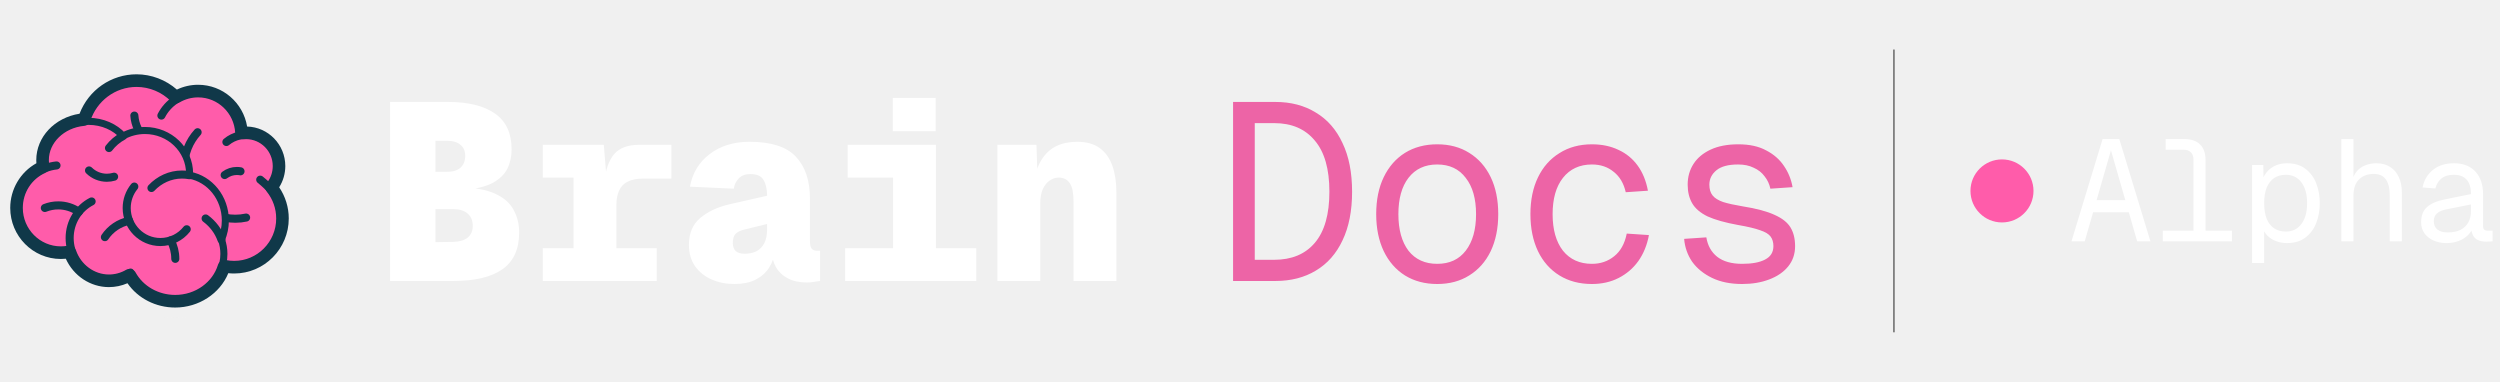
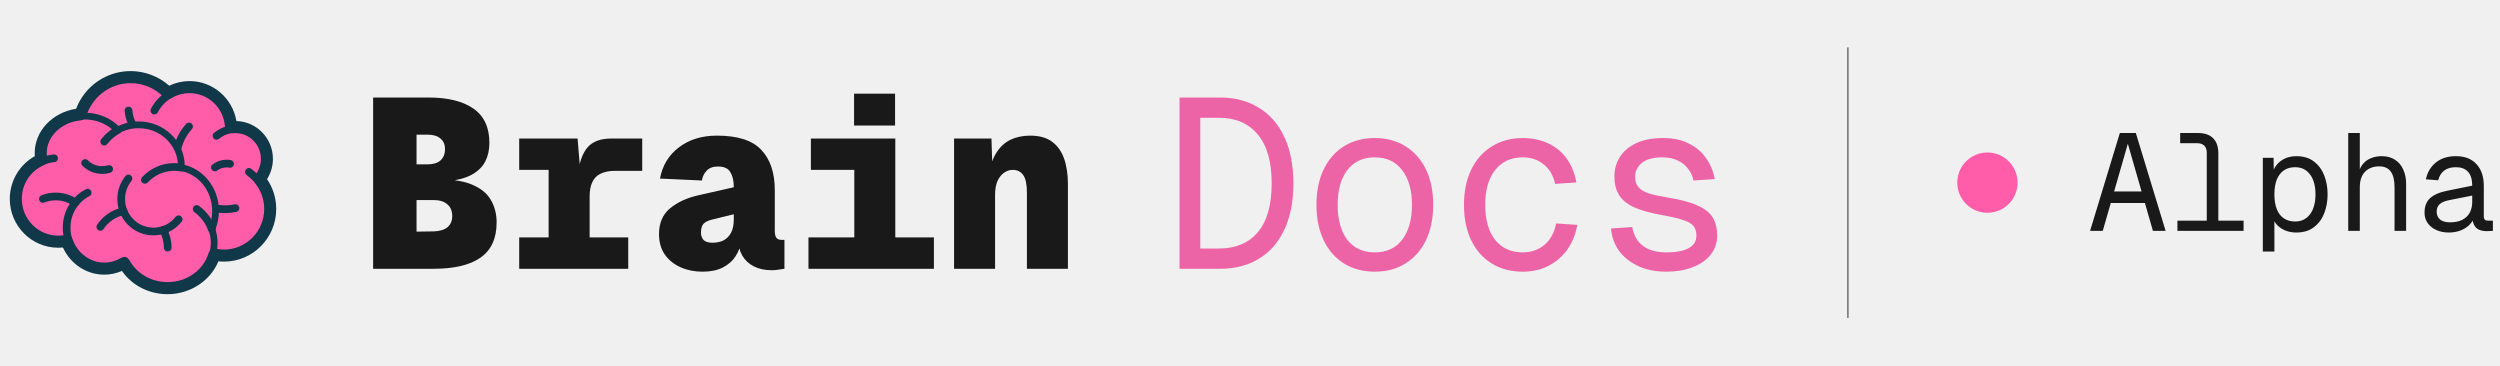
- <svg xmlns="http://www.w3.org/2000/svg" width="1388" height="212" viewBox="0 0 1388 212" fill="none">
-   <mask id="mask0_10_24" style="mask-type:luminance" maskUnits="userSpaceOnUse" x="0" y="35" width="166" height="142">
+ <svg xmlns="http://www.w3.org/2000/svg" width="1451" height="212" viewBox="0 0 1451 212" fill="none">
+   <mask id="mask0_30_16" style="mask-type:luminance" maskUnits="userSpaceOnUse" x="0" y="35" width="166" height="142">
    <path d="M166 35.528H0V176.472H166V35.528Z" fill="white" />
  </mask>
-   <g mask="url(#mask0_10_24)">
-     <path d="M155.736 121.287C155.736 124.533 155.147 127.638 154.068 130.501C150.377 140.278 140.999 147.224 130.009 147.224C118.761 147.224 109.204 139.949 105.704 129.809C84.926 131.315 73.045 121.952 68.105 104.105C55.625 100.683 46.452 89.18 46.452 75.512C46.452 66.673 50.291 58.736 56.38 53.31C61.561 48.686 68.375 45.88 75.84 45.88C84.392 45.88 92.093 49.562 97.457 55.447C101.065 53.068 105.376 51.689 110.007 51.689C113.239 51.689 116.319 52.363 119.111 53.579C127.187 57.094 132.866 65.144 132.992 74.548C132.997 74.658 132.997 74.764 132.997 74.874L132.992 75.266V75.27C134.166 75.01 135.385 74.874 136.639 74.874C142.239 74.874 147.215 77.579 150.35 81.762H150.355C152.53 84.665 153.819 88.281 153.819 92.201C153.826 96.266 152.406 100.203 149.809 103.312C149.614 103.552 149.411 103.786 149.201 104.013C153.268 108.598 155.736 114.654 155.736 121.287Z" fill="#FF5CAA" />
+   <g mask="url(#mask0_30_16)">
+     <path d="M155.736 121.287C155.736 124.533 155.147 127.638 154.068 130.501C150.377 140.278 140.999 147.224 130.008 147.224C118.761 147.224 109.204 139.949 105.704 129.809C84.926 131.315 73.045 121.952 68.104 104.105C55.625 100.683 46.452 89.18 46.452 75.512C46.452 66.673 50.291 58.736 56.38 53.31C61.561 48.686 68.375 45.88 75.84 45.88C84.392 45.88 92.093 49.562 97.457 55.447C101.065 53.068 105.376 51.689 110.007 51.689C113.239 51.689 116.319 52.363 119.11 53.579C127.186 57.094 132.866 65.144 132.992 74.548C132.996 74.658 132.996 74.764 132.996 74.874L132.992 75.266V75.27C134.166 75.01 135.385 74.874 136.639 74.874C142.239 74.874 147.215 77.579 150.35 81.762H150.355C152.53 84.665 153.819 88.281 153.819 92.201C153.826 96.266 152.406 100.203 149.809 103.312C149.614 103.552 149.411 103.786 149.201 104.013C153.268 108.598 155.736 114.654 155.736 121.287Z" fill="#FF5CAA" />
    <path d="M109.718 73.417C105.064 78.517 102.221 85.326 102.221 92.804C102.221 108.62 114.938 121.442 130.623 121.442C132.647 121.443 134.665 121.227 136.644 120.797M74.595 64.173C75.305 74.516 83.852 82.684 94.29 82.684M125.689 78.843C127.8 77.075 130.304 75.848 132.987 75.267M97.453 55.443C94.146 57.614 91.429 60.623 89.599 64.173" stroke="#103849" stroke-width="4.482" stroke-miterlimit="10" stroke-linecap="round" stroke-linejoin="round" />
    <path d="M155.733 121.282C155.733 135.609 144.215 147.22 130.005 147.22C118.758 147.22 109.201 139.944 105.701 129.805C84.923 131.31 73.042 121.947 68.101 104.101C55.622 100.679 46.449 89.175 46.449 75.508C46.449 59.142 59.605 45.876 75.837 45.876C84.389 45.876 92.09 49.557 97.455 55.442C101.062 53.063 105.373 51.685 110.004 51.685C122.701 51.685 132.993 62.066 132.993 74.869L132.989 75.262V75.266C134.163 75.006 135.382 74.869 136.636 74.869C146.123 74.869 153.815 82.625 153.815 92.196C153.815 96.763 152.064 100.912 149.198 104.008C153.265 108.593 155.733 114.649 155.733 121.282Z" stroke="#103849" stroke-width="3.921" stroke-miterlimit="10" stroke-linejoin="round" />
-     <path d="M149.2 104.008C149.2 104.008 147.205 101.921 144.477 99.75M72.484 151.047C71.357 148.675 70.637 146.129 70.352 143.514" stroke="#103849" stroke-width="4.482" stroke-miterlimit="10" stroke-linecap="round" stroke-linejoin="round" />
-     <path d="M122.928 133.009C123.837 135.553 124.301 138.237 124.299 140.941C124.299 154.85 112.191 166.12 97.252 166.12C86.174 166.12 76.656 159.923 72.48 151.049C69.039 153.406 64.91 154.78 60.477 154.78C50.536 154.78 42.149 147.882 39.519 138.448C37.642 138.92 35.714 139.158 33.78 139.157C20.793 139.157 10.262 128.542 10.262 115.444C10.262 105.384 16.477 96.787 25.248 93.347C24.904 91.907 24.72 90.414 24.72 88.882C24.72 77.003 35.667 67.375 49.172 67.375C56.926 67.375 63.844 70.555 68.322 75.505C71.913 73.563 76.053 72.449 80.465 72.449C94.15 72.449 105.245 83.147 105.245 96.342C105.246 96.654 105.239 96.965 105.223 97.276C116.515 99.363 125.097 109.82 125.097 122.407C125.097 126.19 124.325 129.781 122.928 133.009Z" fill="#FF5CAA" />
-     <path d="M114.156 121.288C118.186 124.291 121.272 128.352 122.931 133.012M39.523 138.451C38.964 136.452 38.666 134.341 38.666 132.157C38.666 123.242 43.642 115.531 50.867 111.844M31.377 91.862C29.236 92.082 27.183 92.589 25.252 93.35M68.331 75.513L68.326 75.508C65.255 77.182 62.591 79.464 60.507 82.186" stroke="#103849" stroke-width="4.482" stroke-miterlimit="10" stroke-linecap="round" stroke-linejoin="round" />
-     <path d="M122.94 133.01C123.849 135.554 124.313 138.238 124.311 140.942C124.311 154.852 112.203 166.122 97.263 166.122C86.187 166.122 76.668 159.925 72.493 151.05C69.051 153.407 64.923 154.781 60.489 154.781C50.548 154.781 42.161 147.884 39.532 138.45C37.654 138.921 35.727 139.16 33.792 139.159C20.806 139.159 10.274 128.544 10.274 115.446C10.274 105.386 16.49 96.789 25.261 93.349C24.916 91.909 24.732 90.416 24.732 88.883C24.732 77.005 35.679 67.377 49.185 67.377C56.938 67.377 63.857 70.556 68.334 75.507C71.925 73.564 76.066 72.451 80.478 72.451C94.163 72.451 105.257 83.149 105.257 96.344C105.259 96.655 105.251 96.966 105.235 97.277C116.527 99.365 125.11 109.821 125.11 122.409C125.11 126.192 124.337 129.782 122.939 133.009L122.94 133.01Z" stroke="#103849" stroke-width="3.921" stroke-miterlimit="10" stroke-linejoin="round" />
+     <path d="M149.199 104.008C149.199 104.008 147.205 101.921 144.477 99.75M72.483 151.047C71.357 148.675 70.637 146.129 70.352 143.514" stroke="#103849" stroke-width="4.482" stroke-miterlimit="10" stroke-linecap="round" stroke-linejoin="round" />
+     <path d="M122.928 133.009C123.837 135.553 124.301 138.237 124.299 140.941C124.299 154.85 112.191 166.12 97.252 166.12C86.174 166.12 76.656 159.923 72.48 151.049C69.039 153.406 64.91 154.78 60.477 154.78C50.536 154.78 42.148 147.882 39.519 138.448C37.642 138.92 35.714 139.158 33.779 139.157C20.793 139.157 10.262 128.542 10.262 115.444C10.262 105.384 16.477 96.787 25.248 93.347C24.903 91.907 24.72 90.414 24.72 88.882C24.72 77.003 35.666 67.375 49.172 67.375C56.926 67.375 63.844 70.555 68.322 75.505C71.912 73.563 76.053 72.449 80.465 72.449C94.15 72.449 105.245 83.147 105.245 96.342C105.246 96.654 105.239 96.965 105.223 97.276C116.515 99.363 125.097 109.82 125.097 122.407C125.097 126.19 124.324 129.781 122.928 133.009Z" fill="#FF5CAA" />
+     <path d="M114.156 121.288C118.187 124.291 121.272 128.352 122.931 133.012M39.523 138.451C38.964 136.452 38.667 134.341 38.667 132.157C38.667 123.242 43.642 115.531 50.867 111.844M31.377 91.862C29.236 92.082 27.183 92.589 25.252 93.35M68.331 75.513L68.326 75.508C65.255 77.182 62.591 79.464 60.507 82.186" stroke="#103849" stroke-width="4.482" stroke-miterlimit="10" stroke-linecap="round" stroke-linejoin="round" />
+     <path d="M122.94 133.01C123.849 135.554 124.313 138.238 124.311 140.942C124.311 154.852 112.203 166.122 97.264 166.122C86.187 166.122 76.668 159.925 72.493 151.05C69.051 153.407 64.923 154.781 60.489 154.781C50.548 154.781 42.161 147.884 39.532 138.45C37.654 138.921 35.727 139.16 33.792 139.159C20.806 139.159 10.274 128.544 10.274 115.446C10.274 105.386 16.49 96.789 25.261 93.349C24.916 91.909 24.732 90.416 24.732 88.883C24.732 77.005 35.679 67.377 49.185 67.377C56.938 67.377 63.857 70.556 68.334 75.507C71.925 73.564 76.066 72.451 80.478 72.451C94.163 72.451 105.257 83.149 105.257 96.344C105.259 96.655 105.251 96.966 105.235 97.277C116.527 99.365 125.11 109.821 125.11 122.409C125.11 126.192 124.337 129.782 122.94 133.009L122.94 133.01Z" stroke="#103849" stroke-width="3.921" stroke-miterlimit="10" stroke-linejoin="round" />
    <path d="M84.085 104.376C88.436 99.761 94.442 96.902 101.072 96.902C102.488 96.902 103.873 97.03 105.222 97.28M103.666 127.282C100.239 131.603 94.965 134.372 89.05 134.372C78.72 134.372 70.346 125.928 70.346 115.513C70.34 111.164 71.83 106.947 74.563 103.583" stroke="#103849" stroke-width="4.482" stroke-miterlimit="10" stroke-linecap="round" stroke-linejoin="round" />
-     <path d="M97.327 143.709C97.327 140.005 96.401 136.521 94.766 133.478M58.237 131.663C61.321 127.056 66.122 123.722 71.717 122.591M24.892 115.464C27.261 114.518 29.786 114.031 32.335 114.032C36.421 114.027 40.411 115.277 43.774 117.618M63.346 98.106C62.073 98.484 60.726 98.687 59.332 98.687C55.631 98.692 52.076 97.235 49.427 94.629M124.732 97.187C126.69 95.714 129.068 94.92 131.511 94.924C132.19 94.923 132.867 94.984 133.535 95.105" stroke="#103849" stroke-width="4.482" stroke-miterlimit="10" stroke-linecap="round" stroke-linejoin="round" />
+     <path d="M97.327 143.709C97.327 140.005 96.4 136.521 94.766 133.478M58.237 131.663C61.32 127.056 66.121 123.722 71.717 122.591M24.891 115.464C27.261 114.518 29.786 114.031 32.334 114.032C36.421 114.027 40.411 115.277 43.774 117.618M63.346 98.106C62.073 98.484 60.726 98.687 59.331 98.687C55.631 98.692 52.076 97.235 49.427 94.629M124.732 97.187C126.69 95.714 129.068 94.92 131.511 94.924C132.19 94.923 132.867 94.984 133.535 95.105" stroke="#103849" stroke-width="4.482" stroke-miterlimit="10" stroke-linecap="round" stroke-linejoin="round" />
    <path d="M151.22 104.022C153.893 100.678 155.352 96.531 155.352 92.201C155.352 81.797 146.959 73.332 136.643 73.332C135.922 73.332 135.202 73.374 134.489 73.458C133.759 60.48 123.058 50.148 110.01 50.148C105.66 50.148 101.433 51.296 97.71 53.481C91.908 47.635 84.044 44.347 75.843 44.339C62.096 44.339 50.422 53.434 46.414 65.968C33.385 67.197 23.2 77.005 23.2 88.884C23.2 90.066 23.302 91.251 23.504 92.419C14.493 96.491 8.742 105.392 8.742 115.446C8.742 129.372 19.977 140.701 33.788 140.701C35.365 140.701 36.939 140.553 38.489 140.258C41.767 149.786 50.617 156.323 60.486 156.323C64.49 156.326 68.425 155.264 71.893 153.246C76.775 162.059 86.542 167.664 97.26 167.664C110.309 167.664 121.336 159.439 124.743 148.245C126.456 148.585 128.219 148.765 130.012 148.765C145.041 148.765 157.269 136.438 157.269 121.287C157.269 114.975 155.13 108.896 151.22 104.022Z" stroke="#103849" stroke-width="7.843" stroke-miterlimit="10" stroke-linejoin="round" />
    <path d="M75.838 35.528C67.763 35.528 59.995 37.953 53.375 42.539C47.659 46.5 43.128 51.841 40.135 58.114C25.566 61.674 15.15 73.495 14.491 87.474C5.474 93.787 0 104.21 0 115.445C0 134.031 14.84 149.187 33.199 149.503C38.995 159.107 49.33 165.13 60.48 165.13C63.329 165.13 66.128 164.75 68.843 163.995C75.871 171.875 86.195 176.472 97.255 176.472C104.746 176.472 112.002 174.329 118.24 170.279C123.308 166.988 127.392 162.643 130.218 157.571C149.968 157.457 165.999 141.223 165.999 121.285C165.999 115.125 164.471 109.148 161.552 103.803C163.22 100.166 164.083 96.206 164.082 92.199C164.082 84.94 161.307 78.077 156.269 72.873C152.296 68.769 147.267 66.058 141.795 65.009C139.944 58.954 136.402 53.498 131.56 49.34C125.545 44.177 117.905 41.34 110.006 41.337C106.323 41.337 102.628 41.967 99.146 43.174C92.382 38.222 84.231 35.528 75.838 35.528ZM75.838 41.254C84.025 41.254 92.055 44.32 98.205 49.732C101.893 47.974 105.924 47.062 110.005 47.063C123.596 47.063 135.01 57.029 137.202 70.255C148.943 70.558 158.403 80.286 158.403 92.199C158.399 96.373 157.218 100.46 154.998 103.983C158.444 109.047 160.32 115.105 160.32 121.285C160.32 138.137 146.721 151.847 130.006 151.847C128.925 151.847 127.84 151.788 126.76 151.67C122.095 163.024 110.339 170.746 97.254 170.746C86.463 170.746 76.575 165.643 70.773 157.253C67.523 158.671 64.021 159.403 60.48 159.405C50.165 159.405 40.834 153.168 36.538 143.648C35.623 143.738 34.702 143.783 33.783 143.783C18.286 143.783 5.679 131.071 5.679 115.445C5.679 105.071 11.31 95.567 20.202 90.632C20.159 90.05 20.137 89.466 20.137 88.882C20.137 76.066 30.332 65.299 44.159 63.142C49.21 49.97 61.701 41.254 75.838 41.254Z" fill="#F0F0F0" />
  </g>
-   <path d="M216.56 156V56.6H248.76C259.96 56.6 268.64 58.747 274.8 63.04C280.96 67.333 284.04 73.96 284.04 82.92C284.04 86.933 283.247 90.527 281.66 93.7C280.073 96.78 277.46 99.347 273.82 101.4C270.18 103.36 265.28 104.667 259.12 105.32V104.2C266.213 104.573 271.86 105.88 276.06 108.12C280.353 110.267 283.433 113.16 285.3 116.8C287.26 120.44 288.24 124.547 288.24 129.12C288.24 138.36 285.113 145.173 278.86 149.56C272.7 153.853 263.6 156 251.56 156H216.56ZM241.76 134.44L251.56 134.3C255.107 134.207 257.813 133.413 259.68 131.92C261.547 130.333 262.48 128.187 262.48 125.48C262.48 122.493 261.547 120.207 259.68 118.62C257.813 116.94 255.107 116.1 251.56 116.1H241.76V134.44ZM241.76 95.38H248.2C251.467 95.38 253.94 94.633 255.62 93.14C257.393 91.553 258.28 89.36 258.28 86.56C258.28 83.853 257.393 81.8 255.62 80.4C253.94 78.907 251.467 78.16 248.2 78.16H241.76V95.38ZM318.425 156V80.4H335.225L336.905 100.56L335.505 100.84C336.252 94.12 338.072 89.033 340.965 85.58C343.952 82.127 348.572 80.4 354.825 80.4H372.745V99.16H357.065C353.612 99.16 350.765 99.72 348.525 100.84C346.379 101.867 344.792 103.5 343.765 105.74C342.739 107.887 342.225 110.64 342.225 114V156H318.425ZM301.345 156V137.8H364.625V156H301.345ZM301.345 98.6V80.4H332.985V98.6H301.345ZM407.691 157.68C403.117 157.68 398.917 156.84 395.091 155.16C391.264 153.48 388.184 151.007 385.851 147.74C383.611 144.473 382.491 140.507 382.491 135.84C382.491 129.493 384.591 124.547 388.791 121C393.084 117.453 398.451 114.933 404.891 113.44L425.891 108.68C425.891 105.04 425.237 102.147 423.931 100C422.717 97.76 420.291 96.64 416.651 96.64C413.757 96.64 411.564 97.48 410.071 99.16C408.577 100.747 407.691 102.613 407.411 104.76L383.051 103.64C384.451 96.08 388.091 90.06 393.971 85.58C399.944 81.007 407.317 78.72 416.091 78.72C428.131 78.72 436.717 81.473 441.851 86.98C447.077 92.487 449.691 100.28 449.691 110.36V133.88C449.691 135.933 450.017 137.333 450.671 138.08C451.324 138.827 452.211 139.2 453.331 139.2H455.291V156C454.731 156.093 453.751 156.233 452.351 156.42C451.044 156.7 449.597 156.84 448.011 156.84C443.904 156.84 440.404 156.093 437.511 154.6C434.617 153.107 432.377 151.007 430.791 148.3C429.297 145.593 428.457 142.467 428.271 138.92H430.231C429.951 142.467 428.877 145.687 427.011 148.58C425.237 151.38 422.717 153.62 419.451 155.3C416.277 156.887 412.357 157.68 407.691 157.68ZM413.431 140.88C415.951 140.88 418.144 140.413 420.011 139.48C421.877 138.453 423.324 136.96 424.351 135C425.377 132.947 425.891 130.427 425.891 127.44V124.36L413.291 127.44C410.957 128 409.277 128.84 408.251 129.96C407.317 131.08 406.851 132.76 406.851 135C406.851 136.773 407.364 138.22 408.391 139.34C409.511 140.367 411.191 140.88 413.431 140.88ZM495.836 156V80.4H519.636V156H495.836ZM469.236 156V137.8H542.036V156H469.236ZM470.636 98.6V80.4H513.756V98.6H470.636ZM495.696 72.84V54.36H519.496V72.84H495.696ZM553.741 156V80.4H575.441L576.141 101.96L573.901 101.4C574.741 96.173 576.235 91.88 578.381 88.52C580.528 85.16 583.235 82.687 586.501 81.1C589.861 79.513 593.688 78.72 597.981 78.72C603.208 78.72 607.408 79.887 610.581 82.22C613.755 84.553 616.088 87.82 617.581 92.02C619.075 96.22 619.821 101.167 619.821 106.86V156H596.021V111.76C596.021 107 595.321 103.64 593.921 101.68C592.521 99.627 590.468 98.6 587.761 98.6C585.988 98.6 584.308 99.16 582.721 100.28C581.228 101.307 579.968 102.893 578.941 105.04C578.008 107.187 577.541 109.893 577.541 113.16V156H553.741Z" fill="white" />
+   <path d="M216.56 156V56.6H248.76C259.96 56.6 268.64 58.747 274.8 63.04C280.96 67.333 284.04 73.96 284.04 82.92C284.04 86.933 283.247 90.527 281.66 93.7C280.073 96.78 277.46 99.347 273.82 101.4C270.18 103.36 265.28 104.667 259.12 105.32V104.2C266.213 104.573 271.86 105.88 276.06 108.12C280.353 110.267 283.433 113.16 285.3 116.8C287.26 120.44 288.24 124.547 288.24 129.12C288.24 138.36 285.113 145.173 278.86 149.56C272.7 153.853 263.6 156 251.56 156H216.56ZM241.76 134.44L251.56 134.3C255.107 134.207 257.813 133.413 259.68 131.92C261.547 130.333 262.48 128.187 262.48 125.48C262.48 122.493 261.547 120.207 259.68 118.62C257.813 116.94 255.107 116.1 251.56 116.1H241.76V134.44ZM241.76 95.38H248.2C251.467 95.38 253.94 94.633 255.62 93.14C257.393 91.553 258.28 89.36 258.28 86.56C258.28 83.853 257.393 81.8 255.62 80.4C253.94 78.907 251.467 78.16 248.2 78.16H241.76V95.38ZM318.425 156V80.4H335.225L336.905 100.56L335.505 100.84C336.252 94.12 338.072 89.033 340.965 85.58C343.952 82.127 348.572 80.4 354.825 80.4H372.745V99.16H357.065C353.612 99.16 350.765 99.72 348.525 100.84C346.379 101.867 344.792 103.5 343.765 105.74C342.739 107.887 342.225 110.64 342.225 114V156H318.425ZM301.345 156V137.8H364.625V156H301.345ZM301.345 98.6V80.4H332.985V98.6H301.345ZM407.691 157.68C403.117 157.68 398.917 156.84 395.091 155.16C391.264 153.48 388.184 151.007 385.851 147.74C383.611 144.473 382.491 140.507 382.491 135.84C382.491 129.493 384.591 124.547 388.791 121C393.084 117.453 398.451 114.933 404.891 113.44L425.891 108.68C425.891 105.04 425.237 102.147 423.931 100C422.717 97.76 420.291 96.64 416.651 96.64C413.757 96.64 411.564 97.48 410.071 99.16C408.577 100.747 407.691 102.613 407.411 104.76L383.051 103.64C384.451 96.08 388.091 90.06 393.971 85.58C399.944 81.007 407.317 78.72 416.091 78.72C428.131 78.72 436.717 81.473 441.851 86.98C447.077 92.487 449.691 100.28 449.691 110.36V133.88C449.691 135.933 450.017 137.333 450.671 138.08C451.324 138.827 452.211 139.2 453.331 139.2H455.291V156C454.731 156.093 453.751 156.233 452.351 156.42C451.044 156.7 449.597 156.84 448.011 156.84C443.904 156.84 440.404 156.093 437.511 154.6C434.617 153.107 432.377 151.007 430.791 148.3C429.297 145.593 428.457 142.467 428.271 138.92H430.231C429.951 142.467 428.877 145.687 427.011 148.58C425.237 151.38 422.717 153.62 419.451 155.3C416.277 156.887 412.357 157.68 407.691 157.68ZM413.431 140.88C415.951 140.88 418.144 140.413 420.011 139.48C421.877 138.453 423.324 136.96 424.351 135C425.377 132.947 425.891 130.427 425.891 127.44V124.36L413.291 127.44C410.957 128 409.277 128.84 408.251 129.96C407.317 131.08 406.851 132.76 406.851 135C406.851 136.773 407.364 138.22 408.391 139.34C409.511 140.367 411.191 140.88 413.431 140.88ZM495.836 156V80.4H519.636V156H495.836ZM469.236 156V137.8H542.036V156H469.236ZM470.636 98.6V80.4H513.756V98.6H470.636ZM495.696 72.84V54.36H519.496V72.84H495.696ZM553.741 156V80.4H575.441L576.141 101.96L573.901 101.4C574.741 96.173 576.235 91.88 578.381 88.52C580.528 85.16 583.235 82.687 586.501 81.1C589.861 79.513 593.688 78.72 597.981 78.72C603.208 78.72 607.408 79.887 610.581 82.22C613.755 84.553 616.088 87.82 617.581 92.02C619.075 96.22 619.821 101.167 619.821 106.86V156H596.021V111.76C596.021 107 595.321 103.64 593.921 101.68C592.521 99.627 590.468 98.6 587.761 98.6C585.988 98.6 584.308 99.16 582.721 100.28C581.228 101.307 579.968 102.893 578.941 105.04C578.008 107.187 577.541 109.893 577.541 113.16V156H553.741Z" fill="#191919" />
  <path d="M684.6 156V56.6H708.12C716.707 56.6 724.173 58.56 730.52 62.48C736.96 66.307 741.907 71.953 745.36 79.42C748.907 86.793 750.68 95.8 750.68 106.44C750.68 117.08 748.907 126.087 745.36 133.46C741.907 140.833 736.96 146.433 730.52 150.26C724.173 154.087 716.707 156 708.12 156H684.6ZM696.64 144.24H707.42C717.127 144.24 724.64 141.113 729.96 134.86C735.373 128.513 738.08 119.04 738.08 106.44C738.08 93.84 735.373 84.367 729.96 78.02C724.64 71.58 717.127 68.36 707.42 68.36H696.64V144.24ZM797.945 157.68C791.132 157.68 785.159 156.093 780.025 152.92C774.985 149.747 771.065 145.267 768.265 139.48C765.465 133.6 764.065 126.74 764.065 118.9C764.065 110.967 765.465 104.107 768.265 98.32C771.065 92.533 774.985 88.053 780.025 84.88C785.159 81.707 791.132 80.12 797.945 80.12C804.759 80.12 810.685 81.707 815.725 84.88C820.859 88.053 824.825 92.533 827.625 98.32C830.425 104.107 831.825 110.967 831.825 118.9C831.825 126.74 830.425 133.6 827.625 139.48C824.825 145.267 820.859 149.747 815.725 152.92C810.685 156.093 804.759 157.68 797.945 157.68ZM797.945 146.48C804.759 146.48 810.032 144.053 813.765 139.2C817.592 134.253 819.505 127.487 819.505 118.9C819.505 110.313 817.592 103.593 813.765 98.74C810.032 93.793 804.759 91.32 797.945 91.32C791.132 91.32 785.812 93.793 781.985 98.74C778.252 103.593 776.385 110.313 776.385 118.9C776.385 127.487 778.252 134.253 781.985 139.2C785.812 144.053 791.132 146.48 797.945 146.48ZM883.851 157.68C876.944 157.68 870.924 156.093 865.791 152.92C860.657 149.747 856.691 145.267 853.891 139.48C851.091 133.6 849.691 126.74 849.691 118.9C849.691 111.06 851.091 104.247 853.891 98.46C856.691 92.673 860.657 88.193 865.791 85.02C870.924 81.753 876.944 80.12 883.851 80.12C889.357 80.12 894.257 81.147 898.551 83.2C902.844 85.16 906.391 88.053 909.191 91.88C911.991 95.707 913.904 100.373 914.931 105.88L902.611 106.72C901.491 101.773 899.251 97.993 895.891 95.38C892.624 92.673 888.611 91.32 883.851 91.32C877.037 91.32 871.671 93.793 867.751 98.74C863.924 103.593 862.011 110.313 862.011 118.9C862.011 127.487 863.924 134.253 867.751 139.2C871.671 144.053 877.037 146.48 883.851 146.48C888.611 146.48 892.717 145.08 896.171 142.28C899.717 139.48 902.051 135.28 903.171 129.68L915.491 130.52C914.464 136.027 912.504 140.833 909.611 144.94C906.717 148.953 903.077 152.08 898.691 154.32C894.304 156.56 889.357 157.68 883.851 157.68ZM967.236 157.68C960.796 157.68 955.243 156.56 950.576 154.32C945.909 152.08 942.223 149.093 939.516 145.36C936.903 141.533 935.409 137.287 935.036 132.62L947.356 131.78C948.103 136.353 950.109 139.947 953.376 142.56C956.736 145.173 961.356 146.48 967.236 146.48C972.743 146.48 976.989 145.687 979.976 144.1C983.056 142.513 984.596 140.04 984.596 136.68C984.596 134.533 984.083 132.76 983.056 131.36C982.029 129.96 980.116 128.793 977.316 127.86C974.516 126.833 970.409 125.853 964.996 124.92C957.809 123.613 952.163 122.027 948.056 120.16C944.043 118.2 941.196 115.773 939.516 112.88C937.836 109.987 936.996 106.533 936.996 102.52C936.996 98.227 938.069 94.4 940.216 91.04C942.363 87.68 945.536 85.02 949.736 83.06C953.936 81.1 959.069 80.12 965.136 80.12C971.296 80.12 976.429 81.24 980.536 83.48C984.736 85.627 988.049 88.52 990.476 92.16C992.903 95.707 994.489 99.627 995.236 103.92L982.916 104.76C982.356 102.147 981.283 99.86 979.696 97.9C978.203 95.847 976.196 94.26 973.676 93.14C971.249 91.927 968.356 91.32 964.996 91.32C959.583 91.32 955.569 92.393 952.956 94.54C950.343 96.687 949.036 99.347 949.036 102.52C949.036 105.04 949.643 107.047 950.856 108.54C952.069 110.033 954.029 111.247 956.736 112.18C959.443 113.02 963.036 113.813 967.516 114.56C975.169 115.773 981.096 117.36 985.296 119.32C989.496 121.187 992.436 123.52 994.116 126.32C995.796 129.12 996.636 132.573 996.636 136.68C996.636 141.067 995.329 144.847 992.716 148.02C990.196 151.1 986.696 153.48 982.216 155.16C977.829 156.84 972.836 157.68 967.236 157.68Z" fill="#ED64A6" />
-   <line x1="1051.5" y1="27.5" x2="1051.5" y2="184.5" stroke="#808080" />
-   <circle cx="1111.5" cy="106" r="17.5" fill="#FF5CAA" />
-   <path d="M1150.08 134L1167.36 77.2H1176.64L1193.92 134H1186.56L1172 83.44L1157.44 134H1150.08ZM1158.8 117.84L1161.2 111.12H1182.8L1185.2 117.84H1158.8ZM1217.81 134V88.56C1217.81 86.853 1217.33 85.52 1216.37 84.56C1215.41 83.6 1214.08 83.12 1212.37 83.12H1202.37V77.2H1212.69C1216.58 77.2 1219.52 78.213 1221.49 80.24C1223.52 82.213 1224.53 85.147 1224.53 89.04V134H1217.81ZM1200.77 134V128.08H1239.17V134H1200.77ZM1250.34 146V91.6H1256.58L1256.74 101.2L1255.78 100.72C1256.84 97.413 1258.6 94.907 1261.06 93.2C1263.56 91.493 1266.44 90.64 1269.7 90.64C1273.91 90.64 1277.35 91.68 1280.02 93.76C1282.74 95.84 1284.74 98.56 1286.02 101.92C1287.3 105.28 1287.94 108.907 1287.94 112.8C1287.94 116.693 1287.3 120.32 1286.02 123.68C1284.74 127.04 1282.74 129.76 1280.02 131.84C1277.35 133.92 1273.91 134.96 1269.7 134.96C1267.51 134.96 1265.46 134.587 1263.54 133.84C1261.67 133.093 1260.07 132.053 1258.74 130.72C1257.46 129.387 1256.58 127.813 1256.1 126L1257.06 124.88V146H1250.34ZM1269.06 128.56C1272.74 128.56 1275.62 127.173 1277.7 124.4C1279.83 121.627 1280.9 117.76 1280.9 112.8C1280.9 107.84 1279.83 103.973 1277.7 101.2C1275.62 98.427 1272.74 97.04 1269.06 97.04C1266.6 97.04 1264.47 97.627 1262.66 98.8C1260.9 99.973 1259.51 101.733 1258.5 104.08C1257.54 106.427 1257.06 109.333 1257.06 112.8C1257.06 116.267 1257.54 119.173 1258.5 121.52C1259.46 123.867 1260.84 125.627 1262.66 126.8C1264.47 127.973 1266.6 128.56 1269.06 128.56ZM1299.91 134V77.2H1306.63V100.96L1305.83 100.8C1306.36 98.453 1307.27 96.533 1308.55 95.04C1309.83 93.547 1311.4 92.453 1313.27 91.76C1315.13 91.013 1317.16 90.64 1319.35 90.64C1322.39 90.64 1324.95 91.333 1327.03 92.72C1329.16 94.053 1330.76 95.947 1331.83 98.4C1332.95 100.8 1333.51 103.573 1333.51 106.72V134H1326.79V108.64C1326.79 104.533 1326.04 101.493 1324.55 99.52C1323.11 97.547 1320.89 96.56 1317.91 96.56C1314.49 96.56 1311.75 97.6 1309.67 99.68C1307.64 101.76 1306.63 104.773 1306.63 108.72V134H1299.91ZM1358.28 134.96C1355.61 134.96 1353.21 134.48 1351.08 133.52C1348.94 132.56 1347.26 131.227 1346.04 129.52C1344.81 127.76 1344.2 125.733 1344.2 123.44C1344.2 119.813 1345.26 117.013 1347.4 115.04C1349.58 113.013 1353 111.547 1357.64 110.64L1371.88 107.76C1371.88 104.133 1371.05 101.44 1369.4 99.68C1367.8 97.92 1365.48 97.04 1362.44 97.04C1359.5 97.04 1357.21 97.707 1355.56 99.04C1353.9 100.32 1352.76 102.187 1352.12 104.64L1345 104.08C1345.8 100.08 1347.69 96.853 1350.68 94.4C1353.72 91.893 1357.64 90.64 1362.44 90.64C1367.56 90.64 1371.53 92.187 1374.36 95.28C1377.18 98.32 1378.6 102.533 1378.6 107.92V125.52C1378.6 126.48 1378.81 127.147 1379.24 127.52C1379.66 127.893 1380.3 128.08 1381.16 128.08H1383.88V134C1383.56 134.053 1383.05 134.08 1382.36 134.08C1381.66 134.133 1381 134.16 1380.36 134.16C1378.54 134.16 1377 133.867 1375.72 133.28C1374.49 132.693 1373.56 131.76 1372.92 130.48C1372.28 129.147 1371.93 127.44 1371.88 125.36H1373.16C1372.78 127.173 1371.88 128.827 1370.44 130.32C1369.05 131.76 1367.29 132.907 1365.16 133.76C1363.02 134.56 1360.73 134.96 1358.28 134.96ZM1358.92 129.04C1361.8 129.04 1364.2 128.56 1366.12 127.6C1368.04 126.587 1369.48 125.2 1370.44 123.44C1371.4 121.627 1371.88 119.547 1371.88 117.2V113.52L1358.92 116.08C1356.04 116.613 1354.04 117.44 1352.92 118.56C1351.8 119.627 1351.24 121.04 1351.24 122.8C1351.24 124.773 1351.9 126.32 1353.24 127.44C1354.62 128.507 1356.52 129.04 1358.92 129.04Z" fill="white" />
+   <line x1="1072.5" y1="27.5" x2="1072.5" y2="184.5" stroke="#808080" />
+   <circle cx="1153.5" cy="106" r="17.5" fill="#FF5CAA" />
+   <path d="M1213.08 134L1230.36 77.2H1239.64L1256.92 134H1249.56L1235 83.44L1220.44 134H1213.08ZM1221.8 117.84L1224.2 111.12H1245.8L1248.2 117.84H1221.8ZM1280.81 134V88.56C1280.81 86.853 1280.33 85.52 1279.37 84.56C1278.41 83.6 1277.08 83.12 1275.37 83.12H1265.37V77.2H1275.69C1279.58 77.2 1282.52 78.213 1284.49 80.24C1286.52 82.213 1287.53 85.147 1287.53 89.04V134H1280.81ZM1263.77 134V128.08H1302.17V134H1263.77ZM1313.34 146V91.6H1319.58L1319.74 101.2L1318.78 100.72C1319.84 97.413 1321.6 94.907 1324.06 93.2C1326.56 91.493 1329.44 90.64 1332.7 90.64C1336.91 90.64 1340.35 91.68 1343.02 93.76C1345.74 95.84 1347.74 98.56 1349.02 101.92C1350.3 105.28 1350.94 108.907 1350.94 112.8C1350.94 116.693 1350.3 120.32 1349.02 123.68C1347.74 127.04 1345.74 129.76 1343.02 131.84C1340.35 133.92 1336.91 134.96 1332.7 134.96C1330.51 134.96 1328.46 134.587 1326.54 133.84C1324.67 133.093 1323.07 132.053 1321.74 130.72C1320.46 129.387 1319.58 127.813 1319.1 126L1320.06 124.88V146H1313.34ZM1332.06 128.56C1335.74 128.56 1338.62 127.173 1340.7 124.4C1342.83 121.627 1343.9 117.76 1343.9 112.8C1343.9 107.84 1342.83 103.973 1340.7 101.2C1338.62 98.427 1335.74 97.04 1332.06 97.04C1329.6 97.04 1327.47 97.627 1325.66 98.8C1323.9 99.973 1322.51 101.733 1321.5 104.08C1320.54 106.427 1320.06 109.333 1320.06 112.8C1320.06 116.267 1320.54 119.173 1321.5 121.52C1322.46 123.867 1323.84 125.627 1325.66 126.8C1327.47 127.973 1329.6 128.56 1332.06 128.56ZM1362.91 134V77.2H1369.63V100.96L1368.83 100.8C1369.36 98.453 1370.27 96.533 1371.55 95.04C1372.83 93.547 1374.4 92.453 1376.27 91.76C1378.13 91.013 1380.16 90.64 1382.35 90.64C1385.39 90.64 1387.95 91.333 1390.03 92.72C1392.16 94.053 1393.76 95.947 1394.83 98.4C1395.95 100.8 1396.51 103.573 1396.51 106.72V134H1389.79V108.64C1389.79 104.533 1389.04 101.493 1387.55 99.52C1386.11 97.547 1383.89 96.56 1380.91 96.56C1377.49 96.56 1374.75 97.6 1372.67 99.68C1370.64 101.76 1369.63 104.773 1369.63 108.72V134H1362.91ZM1421.28 134.96C1418.61 134.96 1416.21 134.48 1414.08 133.52C1411.94 132.56 1410.26 131.227 1409.04 129.52C1407.81 127.76 1407.2 125.733 1407.2 123.44C1407.2 119.813 1408.26 117.013 1410.4 115.04C1412.58 113.013 1416 111.547 1420.64 110.64L1434.88 107.76C1434.88 104.133 1434.05 101.44 1432.4 99.68C1430.8 97.92 1428.48 97.04 1425.44 97.04C1422.5 97.04 1420.21 97.707 1418.56 99.04C1416.9 100.32 1415.76 102.187 1415.12 104.64L1408 104.08C1408.8 100.08 1410.69 96.853 1413.68 94.4C1416.72 91.893 1420.64 90.64 1425.44 90.64C1430.56 90.64 1434.53 92.187 1437.36 95.28C1440.18 98.32 1441.6 102.533 1441.6 107.92V125.52C1441.6 126.48 1441.81 127.147 1442.24 127.52C1442.66 127.893 1443.3 128.08 1444.16 128.08H1446.88V134C1446.56 134.053 1446.05 134.08 1445.36 134.08C1444.66 134.133 1444 134.16 1443.36 134.16C1441.54 134.16 1440 133.867 1438.72 133.28C1437.49 132.693 1436.56 131.76 1435.92 130.48C1435.28 129.147 1434.93 127.44 1434.88 125.36H1436.16C1435.78 127.173 1434.88 128.827 1433.44 130.32C1432.05 131.76 1430.29 132.907 1428.16 133.76C1426.02 134.56 1423.73 134.96 1421.28 134.96ZM1421.92 129.04C1424.8 129.04 1427.2 128.56 1429.12 127.6C1431.04 126.587 1432.48 125.2 1433.44 123.44C1434.4 121.627 1434.88 119.547 1434.88 117.2V113.52L1421.92 116.08C1419.04 116.613 1417.04 117.44 1415.92 118.56C1414.8 119.627 1414.24 121.04 1414.24 122.8C1414.24 124.773 1414.9 126.32 1416.24 127.44C1417.62 128.507 1419.52 129.04 1421.92 129.04Z" fill="#191919" />
</svg>
